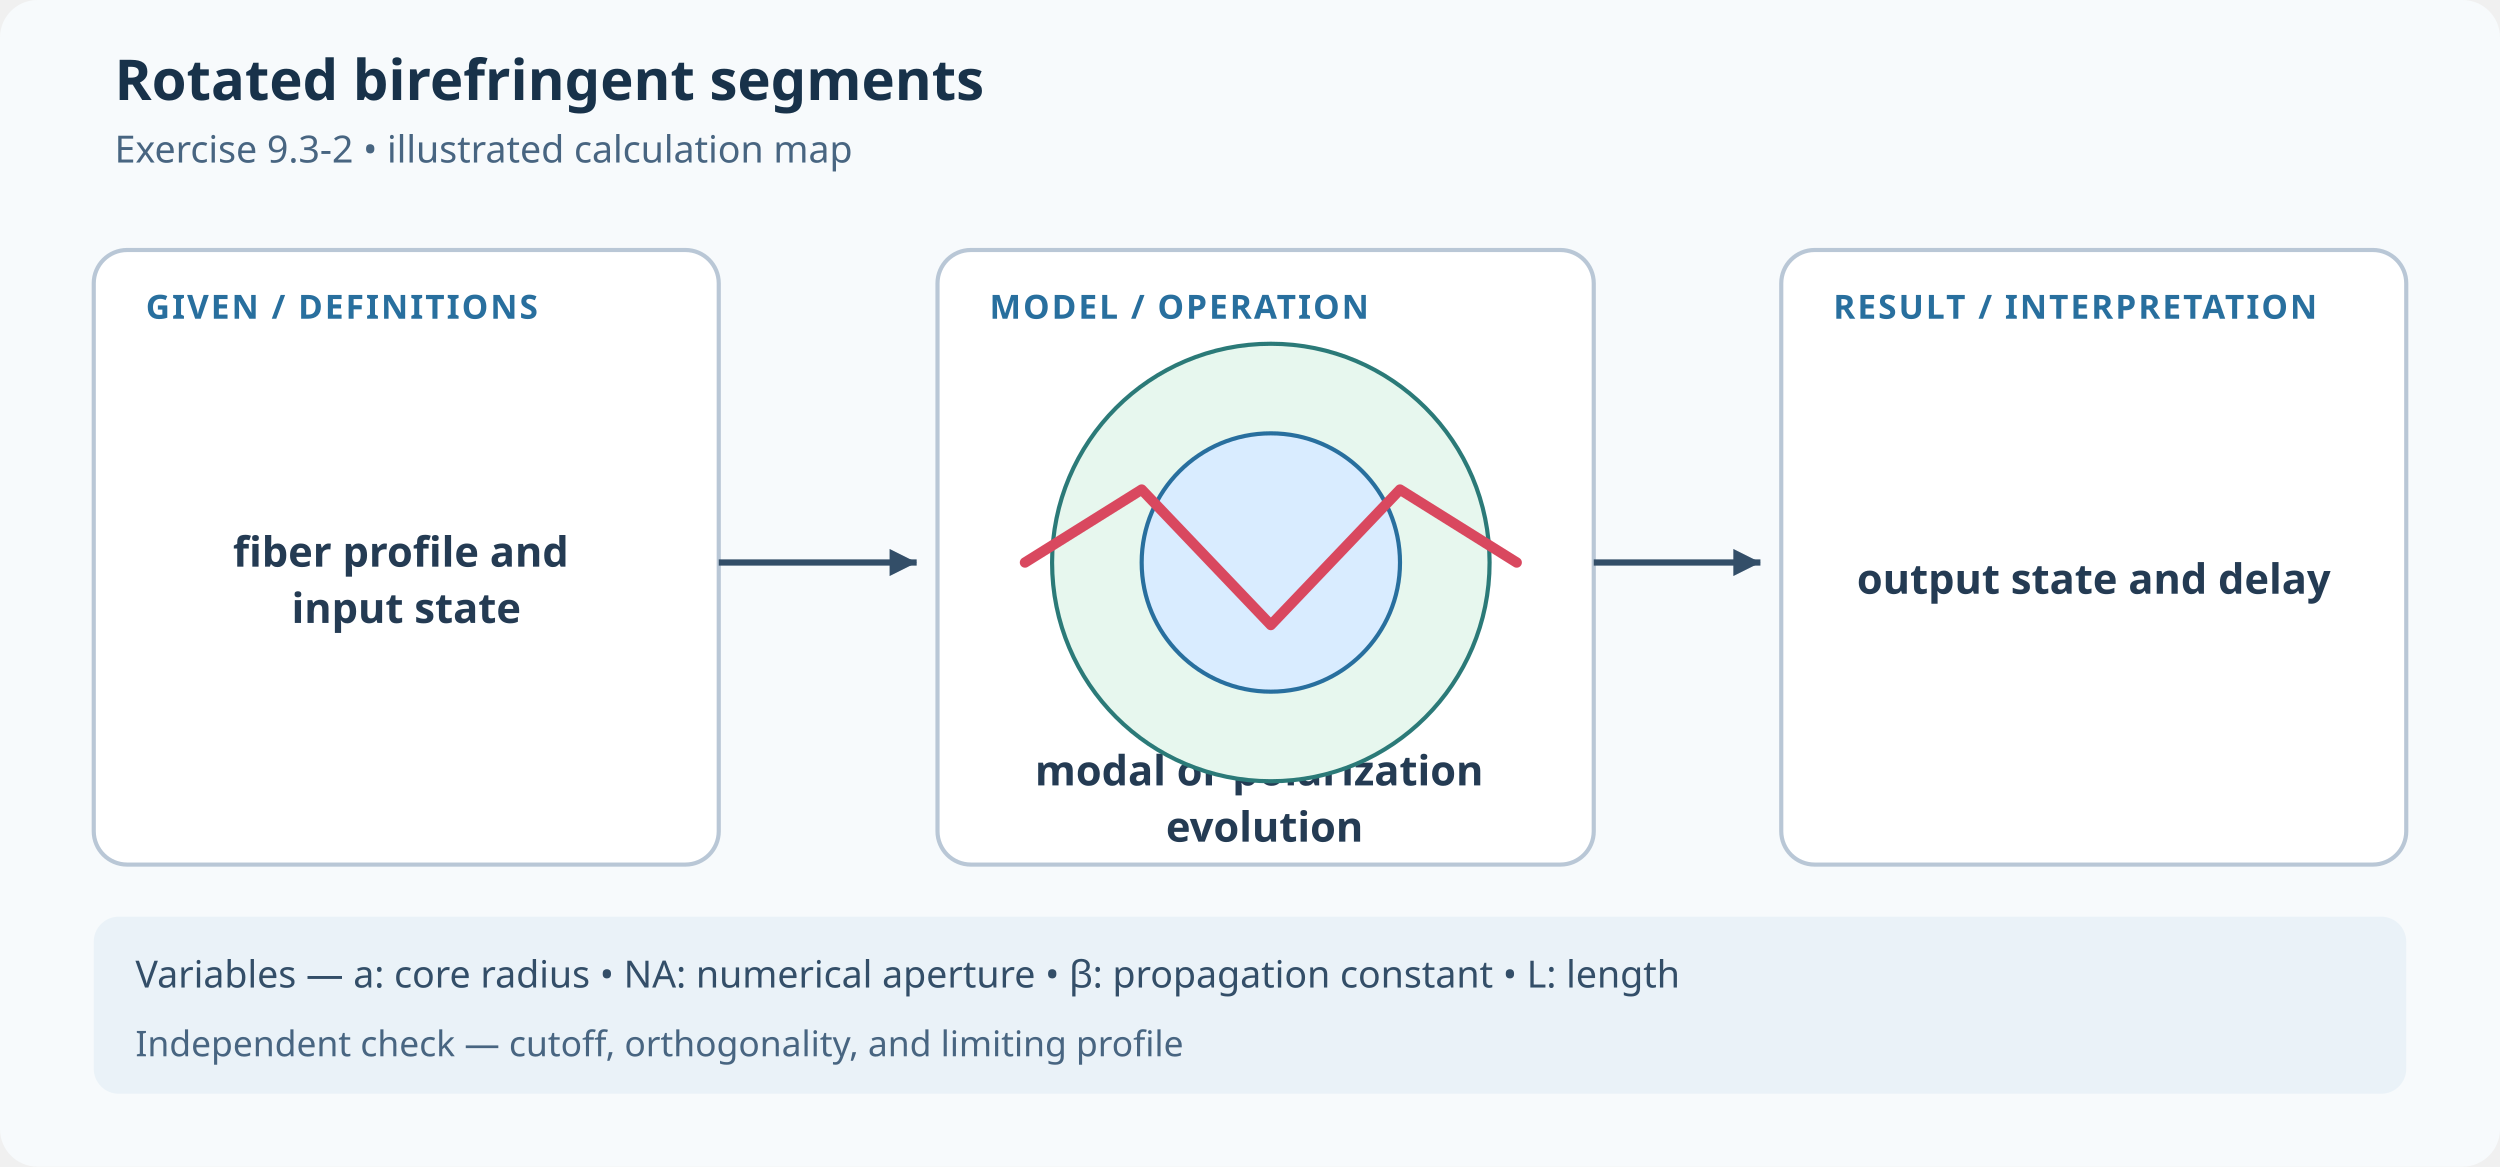
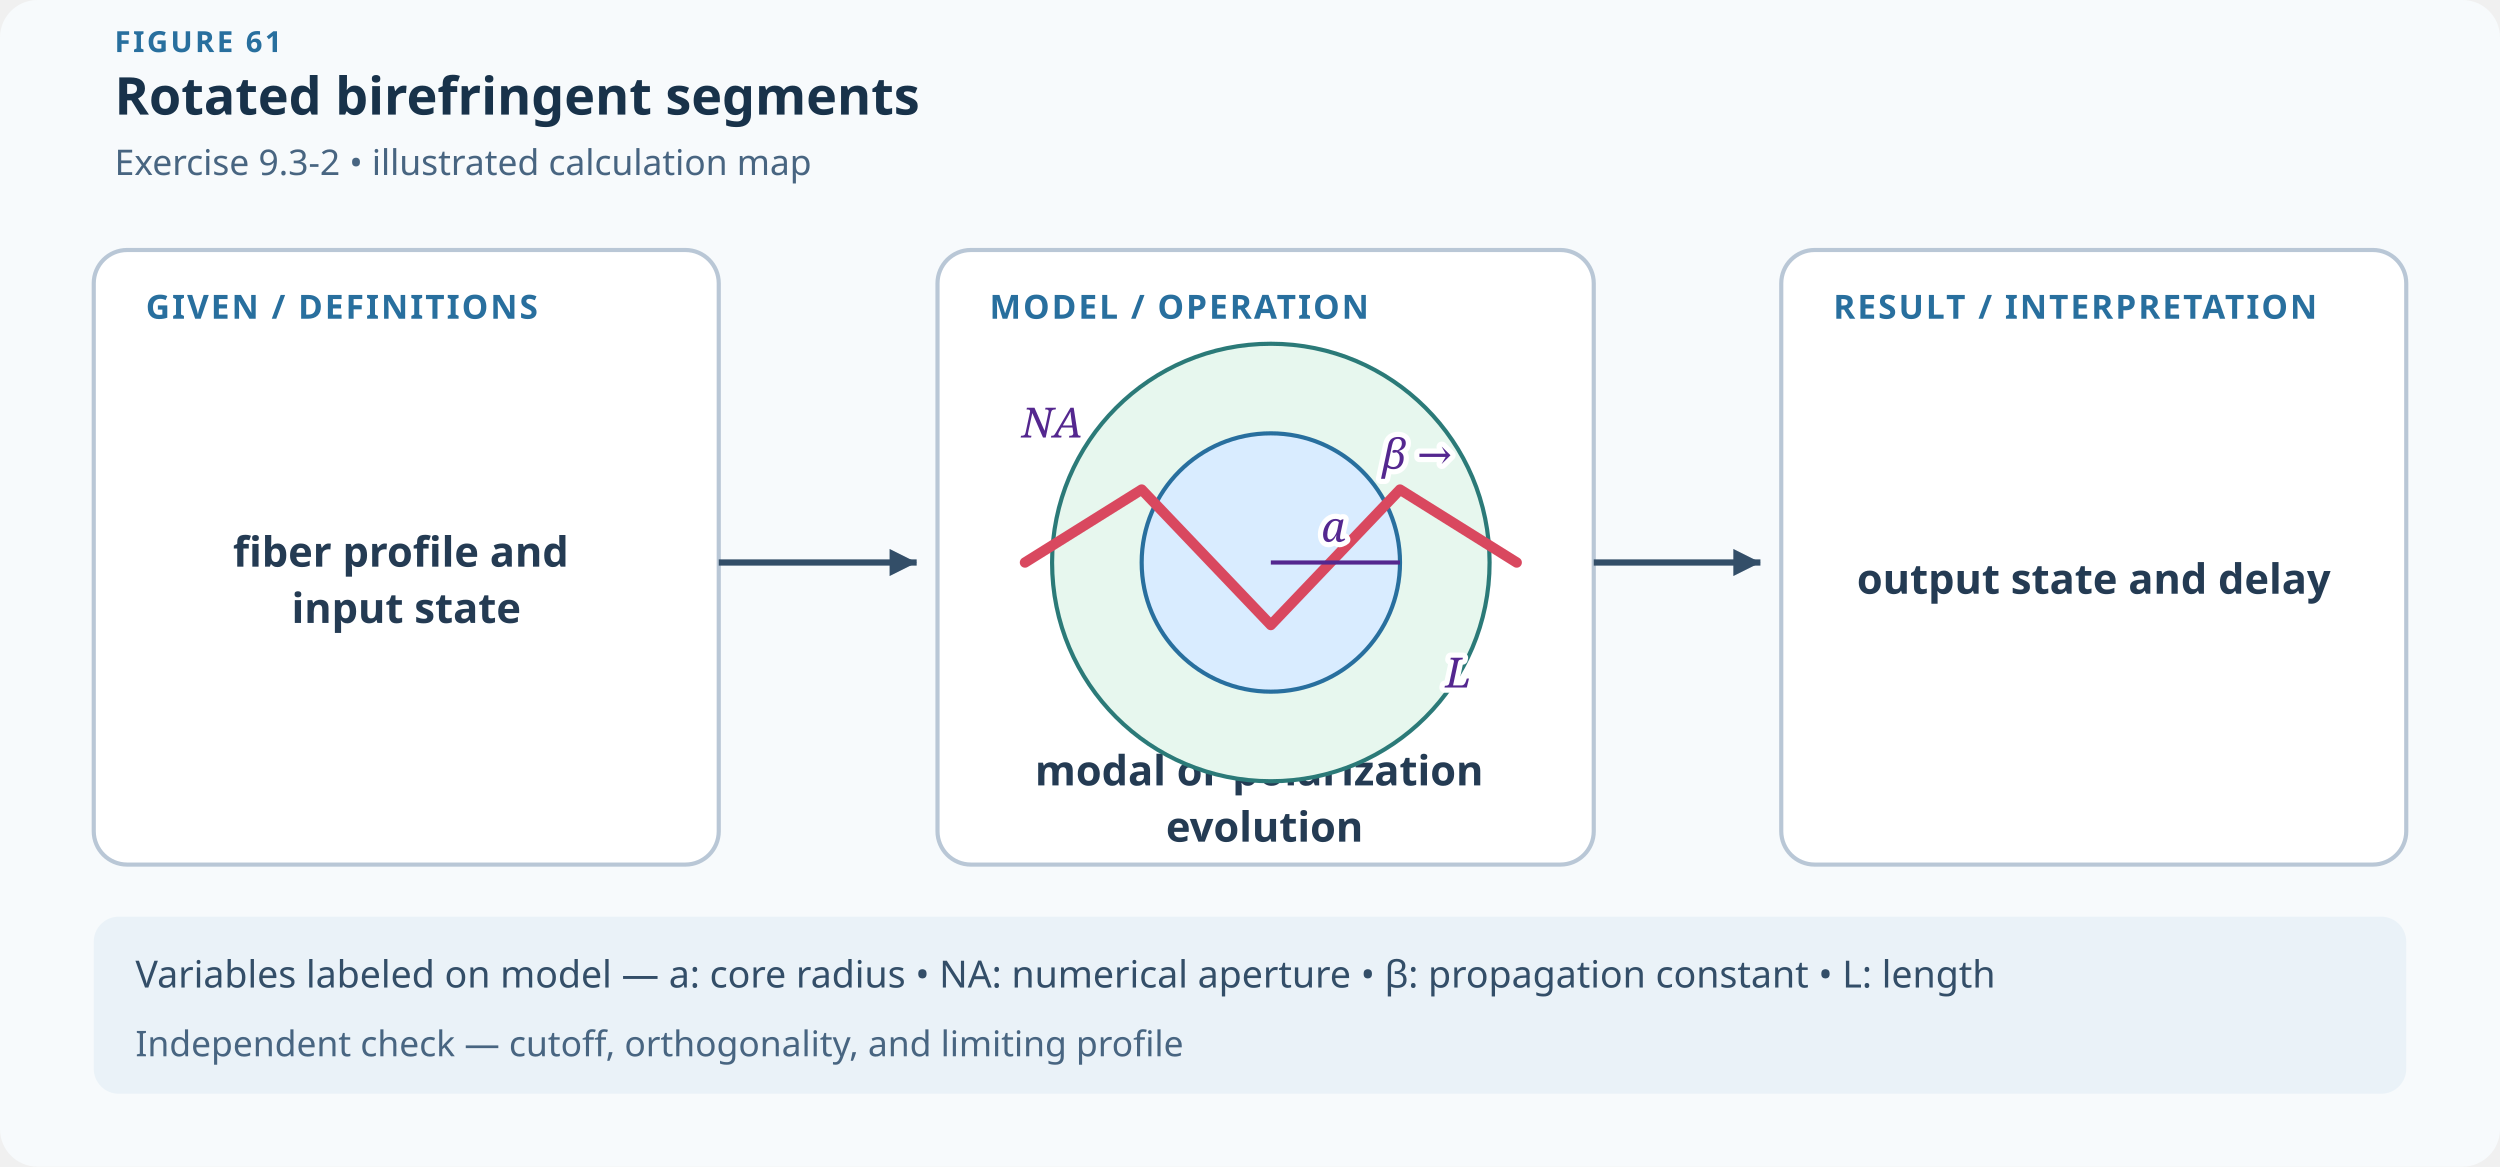
- <svg xmlns="http://www.w3.org/2000/svg" width="1200" height="560" viewBox="0 0 1200 560" role="img" aria-labelledby="title desc">
+ <svg xmlns="http://www.w3.org/2000/svg" width="1200" height="560" viewBox="0 0 1200 560" role="img" aria-labelledby="title desc" data-category="fiber" data-figure="61">
  <defs>
    <style>
-       .bg{fill:#f7fafc}.card{fill:#fff;stroke:#b9c7d6;stroke-width:2}.band{fill:#eaf2f8}.head{font:700 27px sans-serif;fill:#18324a}.sub{font:18px sans-serif;fill:#486581}.tag{font:700 16px sans-serif;fill:#286f9e;letter-spacing:1px}.label{font:700 20px sans-serif;fill:#243b53;text-anchor:middle}.legend{font:18px sans-serif;fill:#334e68}.check{font:17px sans-serif;fill:#486581}.accent{fill:none;stroke:#d9485f;stroke-width:5;stroke-linecap:round;stroke-linejoin:round}.accent2{fill:none;stroke:#8b5cf6;stroke-width:4;stroke-linecap:round;stroke-linejoin:round}.optic{fill:none;stroke:#286f9e;stroke-width:5}.thin{fill:none;stroke:#61788a;stroke-width:3}.axis{fill:none;stroke:#8295a5;stroke-width:2}.point{fill:#173f5f}.iconbox{fill:#edf7ff;stroke:#286f9e;stroke-width:3}.opticfill{fill:#286f9e}.layer1{fill:#d9ecff;stroke:#286f9e;stroke-width:2}.layer2{fill:#e7f7ee;stroke:#2b7a78;stroke-width:2}.icontext{font:italic 22px serif;fill:#6d28d9}.flow{stroke:#334e68;stroke-width:3;marker-end:url(#arrow)}
+       .bg{fill:#f7fafc}.card{fill:#fff;stroke:#b9c7d6;stroke-width:2}.band{fill:#eaf2f8}.figureid{font:700 14px sans-serif;fill:#286f9e;letter-spacing:1.2px}.head{font:700 25px sans-serif;fill:#18324a}.sub{font:17px sans-serif;fill:#486581}.tag{font:700 16px sans-serif;fill:#286f9e;letter-spacing:1px}.label{font:700 20px sans-serif;fill:#243b53;text-anchor:middle}.legend{font:18px sans-serif;fill:#334e68}.check{font:17px sans-serif;fill:#486581}.accent{fill:none;stroke:#d9485f;stroke-width:5;stroke-linecap:round;stroke-linejoin:round}.accent2{fill:none;stroke:#8b5cf6;stroke-width:4;stroke-linecap:round;stroke-linejoin:round}.optic{fill:none;stroke:#286f9e;stroke-width:5}.thin{fill:none;stroke:#61788a;stroke-width:3}.axis{fill:none;stroke:#8295a5;stroke-width:2}.point{fill:#173f5f}.iconbox{fill:#edf7ff;stroke:#286f9e;stroke-width:3}.opticfill{fill:#286f9e}.layer1{fill:#d9ecff;stroke:#286f9e;stroke-width:2}.layer2{fill:#e7f7ee;stroke:#2b7a78;stroke-width:2}.icontext{font:italic 22px serif;fill:#6d28d9}.var{font:italic 20px serif;fill:#54278f;text-anchor:middle;paint-order:stroke;stroke:#fff;stroke-width:5px;stroke-linejoin:round}.smallvar{font-size:17px}.callout{fill:none;stroke:#54278f;stroke-width:2}.tick{fill:none;stroke:#54278f;stroke-width:2}.flow{stroke:#334e68;stroke-width:3;marker-end:url(#arrow)}
    </style>
    <marker id="arrow" markerUnits="userSpaceOnUse" markerWidth="13" markerHeight="13" refX="13" refY="6.5" orient="auto">
      <path d="M0,0 L13,6.5 L0,13 Z" fill="#334e68" />
    </marker>
  </defs>
  <rect class="bg" width="1200" height="560" rx="18" />
-   <text class="head" x="55" y="48">Rotated birefringent segments</text>
-   <text class="sub" x="55" y="78">Exercise 9.3-2 • illustrated calculation map</text>
+   <text class="figureid" x="55" y="25">FIGURE 61</text>
+   <text class="head" x="55" y="55">Rotated birefringent segments</text>
+   <text class="sub" x="55" y="84">Exercise 9.3-2 • illustrated calculation map</text>
  <rect class="card" x="45" y="120" width="300" height="295" rx="16" />
  <rect class="card" x="450" y="120" width="315" height="295" rx="16" />
  <rect class="card" x="855" y="120" width="300" height="295" rx="16" />
  <text class="tag" x="70" y="153">GIVEN / DEFINITIONS</text>
  <text class="tag" x="475" y="153">MODEL / OPERATION</text>
  <text class="tag" x="880" y="153">RESULT / INTERPRETATION</text>
  <text class="label" x="195">
    <tspan x="195" y="272">fiber profile and</tspan>
    <tspan x="195" y="299">input state</tspan>
  </text>
  <text class="label" x="607">
    <tspan x="607" y="377">modal or polarization</tspan>
    <tspan x="607" y="404">evolution</tspan>
  </text>
  <text class="label" x="1005">
    <tspan x="1005" y="285">output state and delay</tspan>
  </text>
  <line class="flow" x1="345" y1="270" x2="440" y2="270" />
  <line class="flow" x1="765" y1="270" x2="845" y2="270" />
  <circle class="layer2" cx="610" cy="270" r="105" />
  <circle class="layer1" cx="610" cy="270" r="62" />
  <path class="accent" d="M492 270 L548 235 L610 300 L672 235 L728 270" />
+   <g id="variable-labels">
+     <line class="callout" x1="610" y1="270" x2="672" y2="270" />
+     <text class="var" x="640" y="260">a</text>
+     <text class="var" x="505" y="210">NA</text>
+     <text class="var" x="680" y="225">β →</text>
+     <text class="var" x="700" y="330">L</text>
+   </g>
  <rect class="band" x="45" y="440" width="1110" height="85" rx="12" />
-   <text class="legend" x="65" y="474">Variables — a: core radius • NA: numerical aperture • β: propagation constant • L: length</text>
+   <text class="legend" x="65" y="474">Variables labeled on model — a: core radius • NA: numerical aperture • β: propagation constant • L: length</text>
  <text class="check" x="65" y="507">Independent check — cutoff, orthogonality, and limiting profile</text>
</svg>
